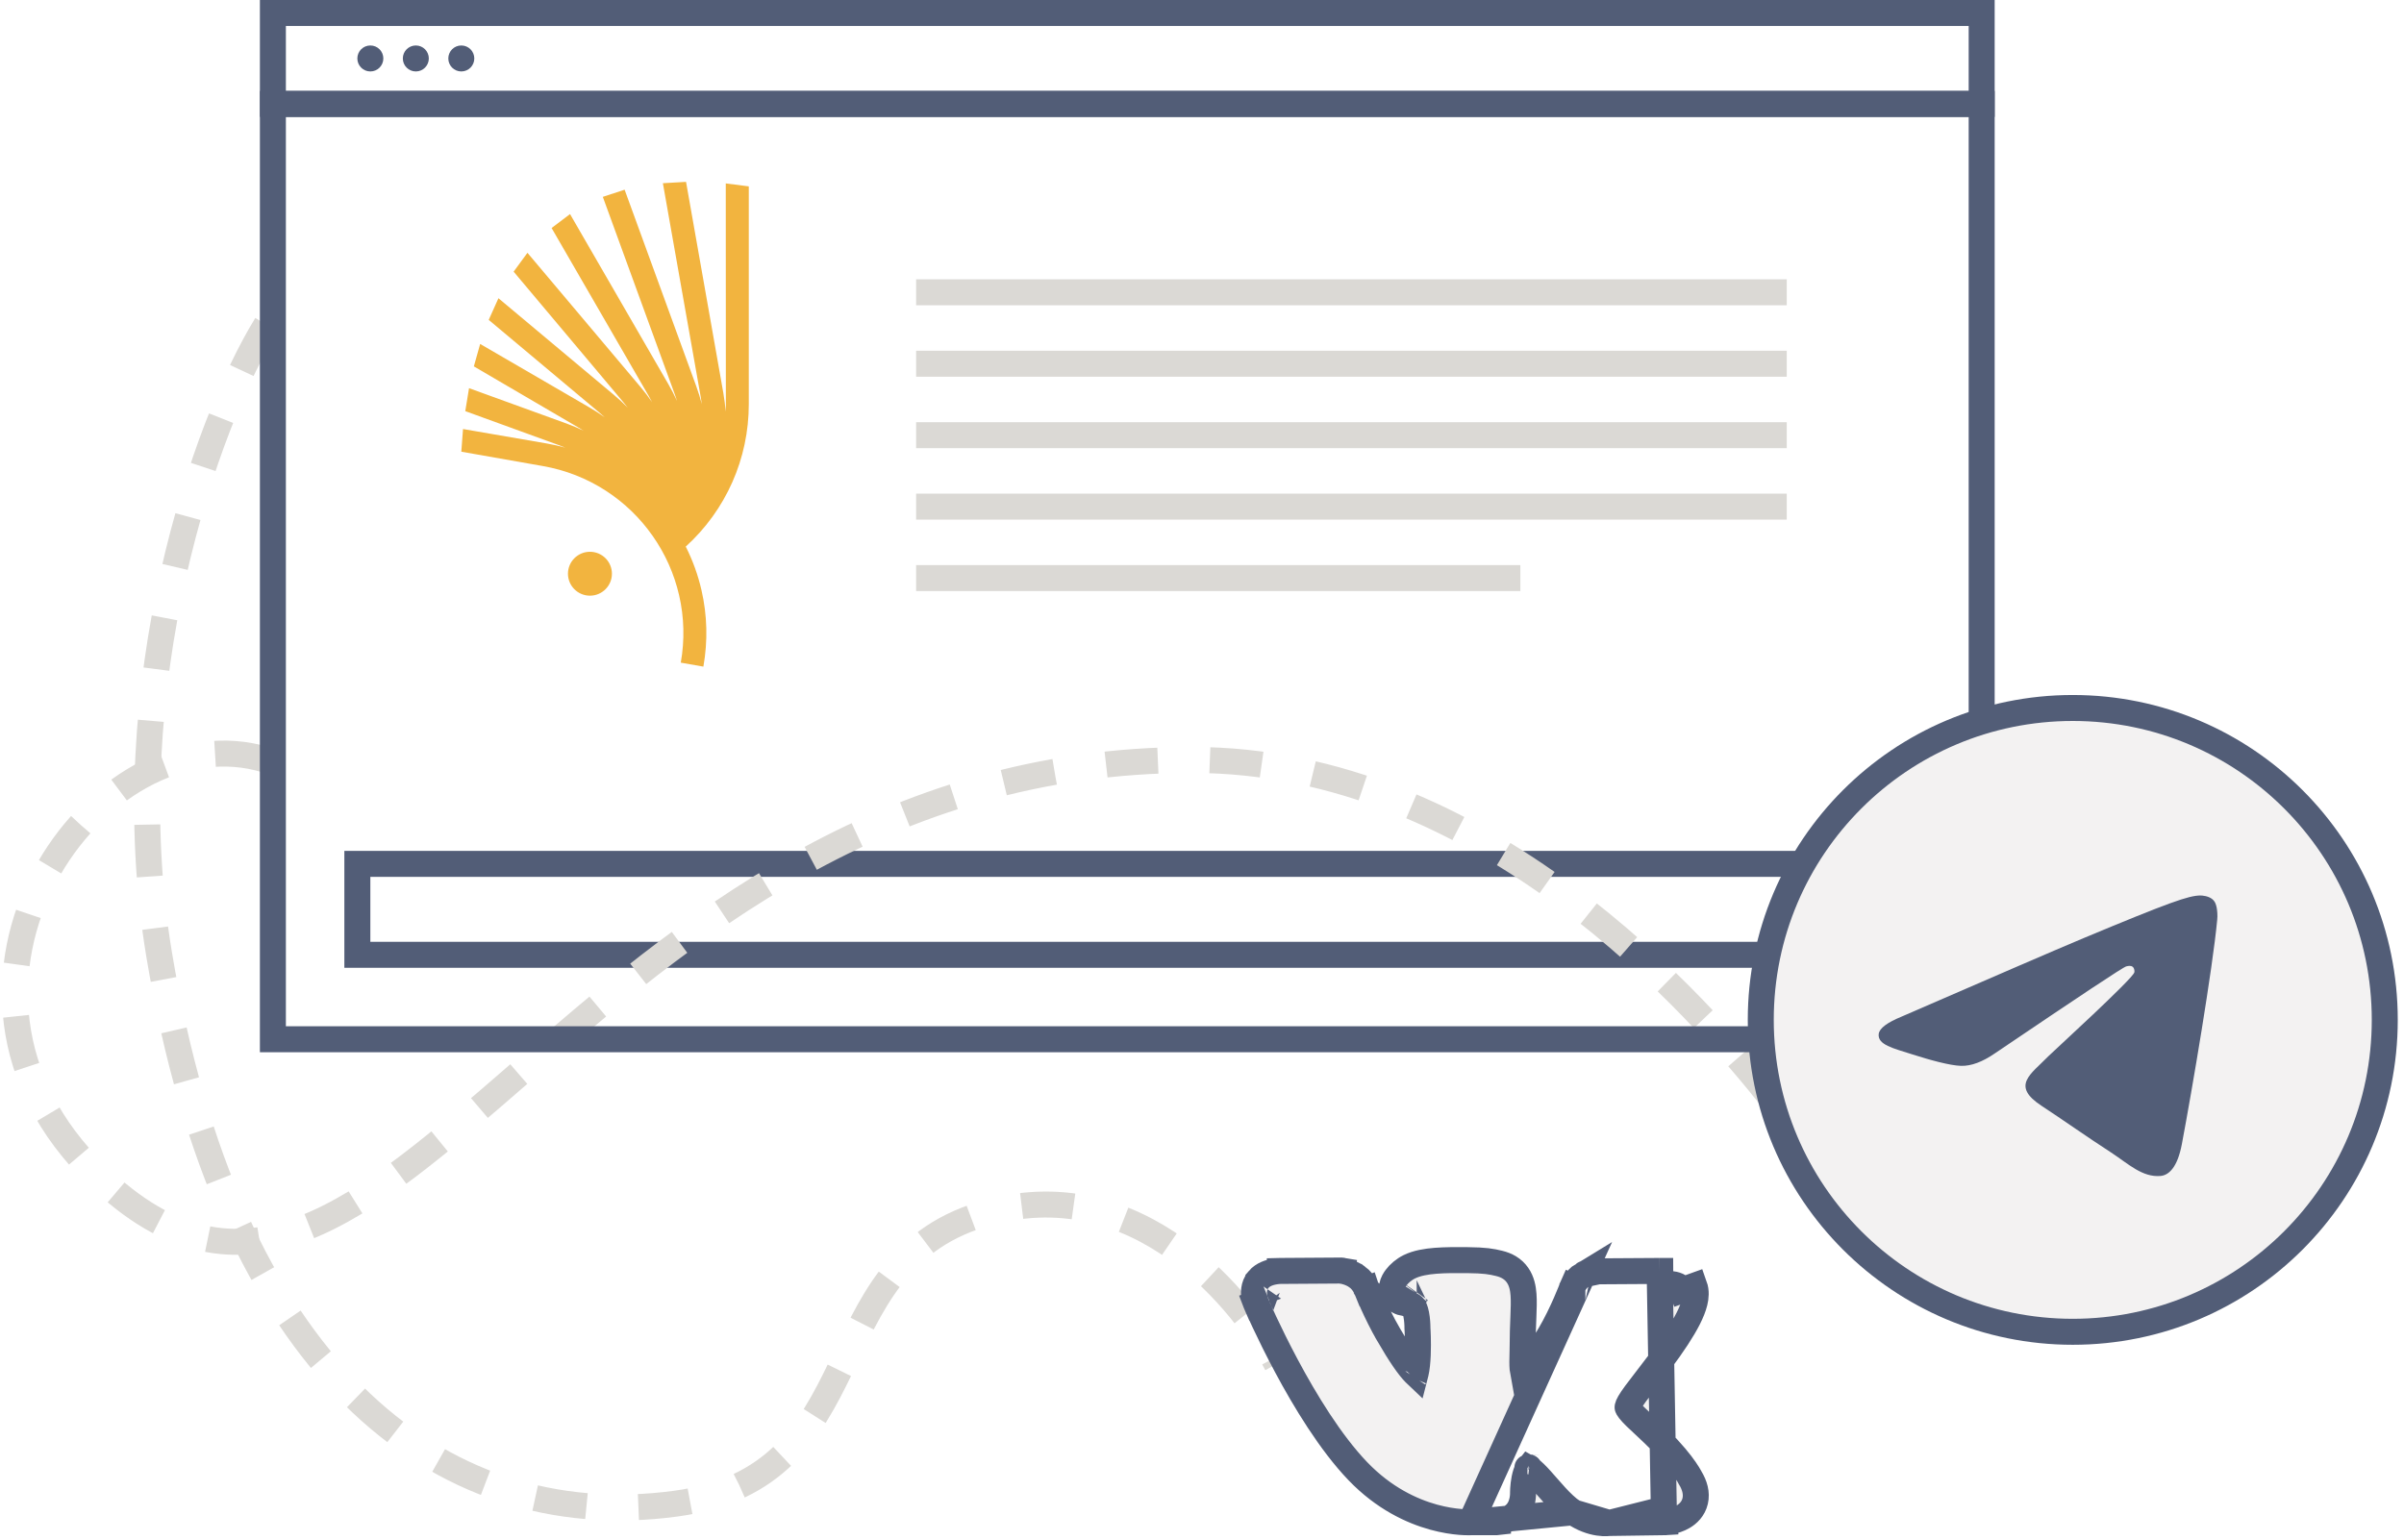
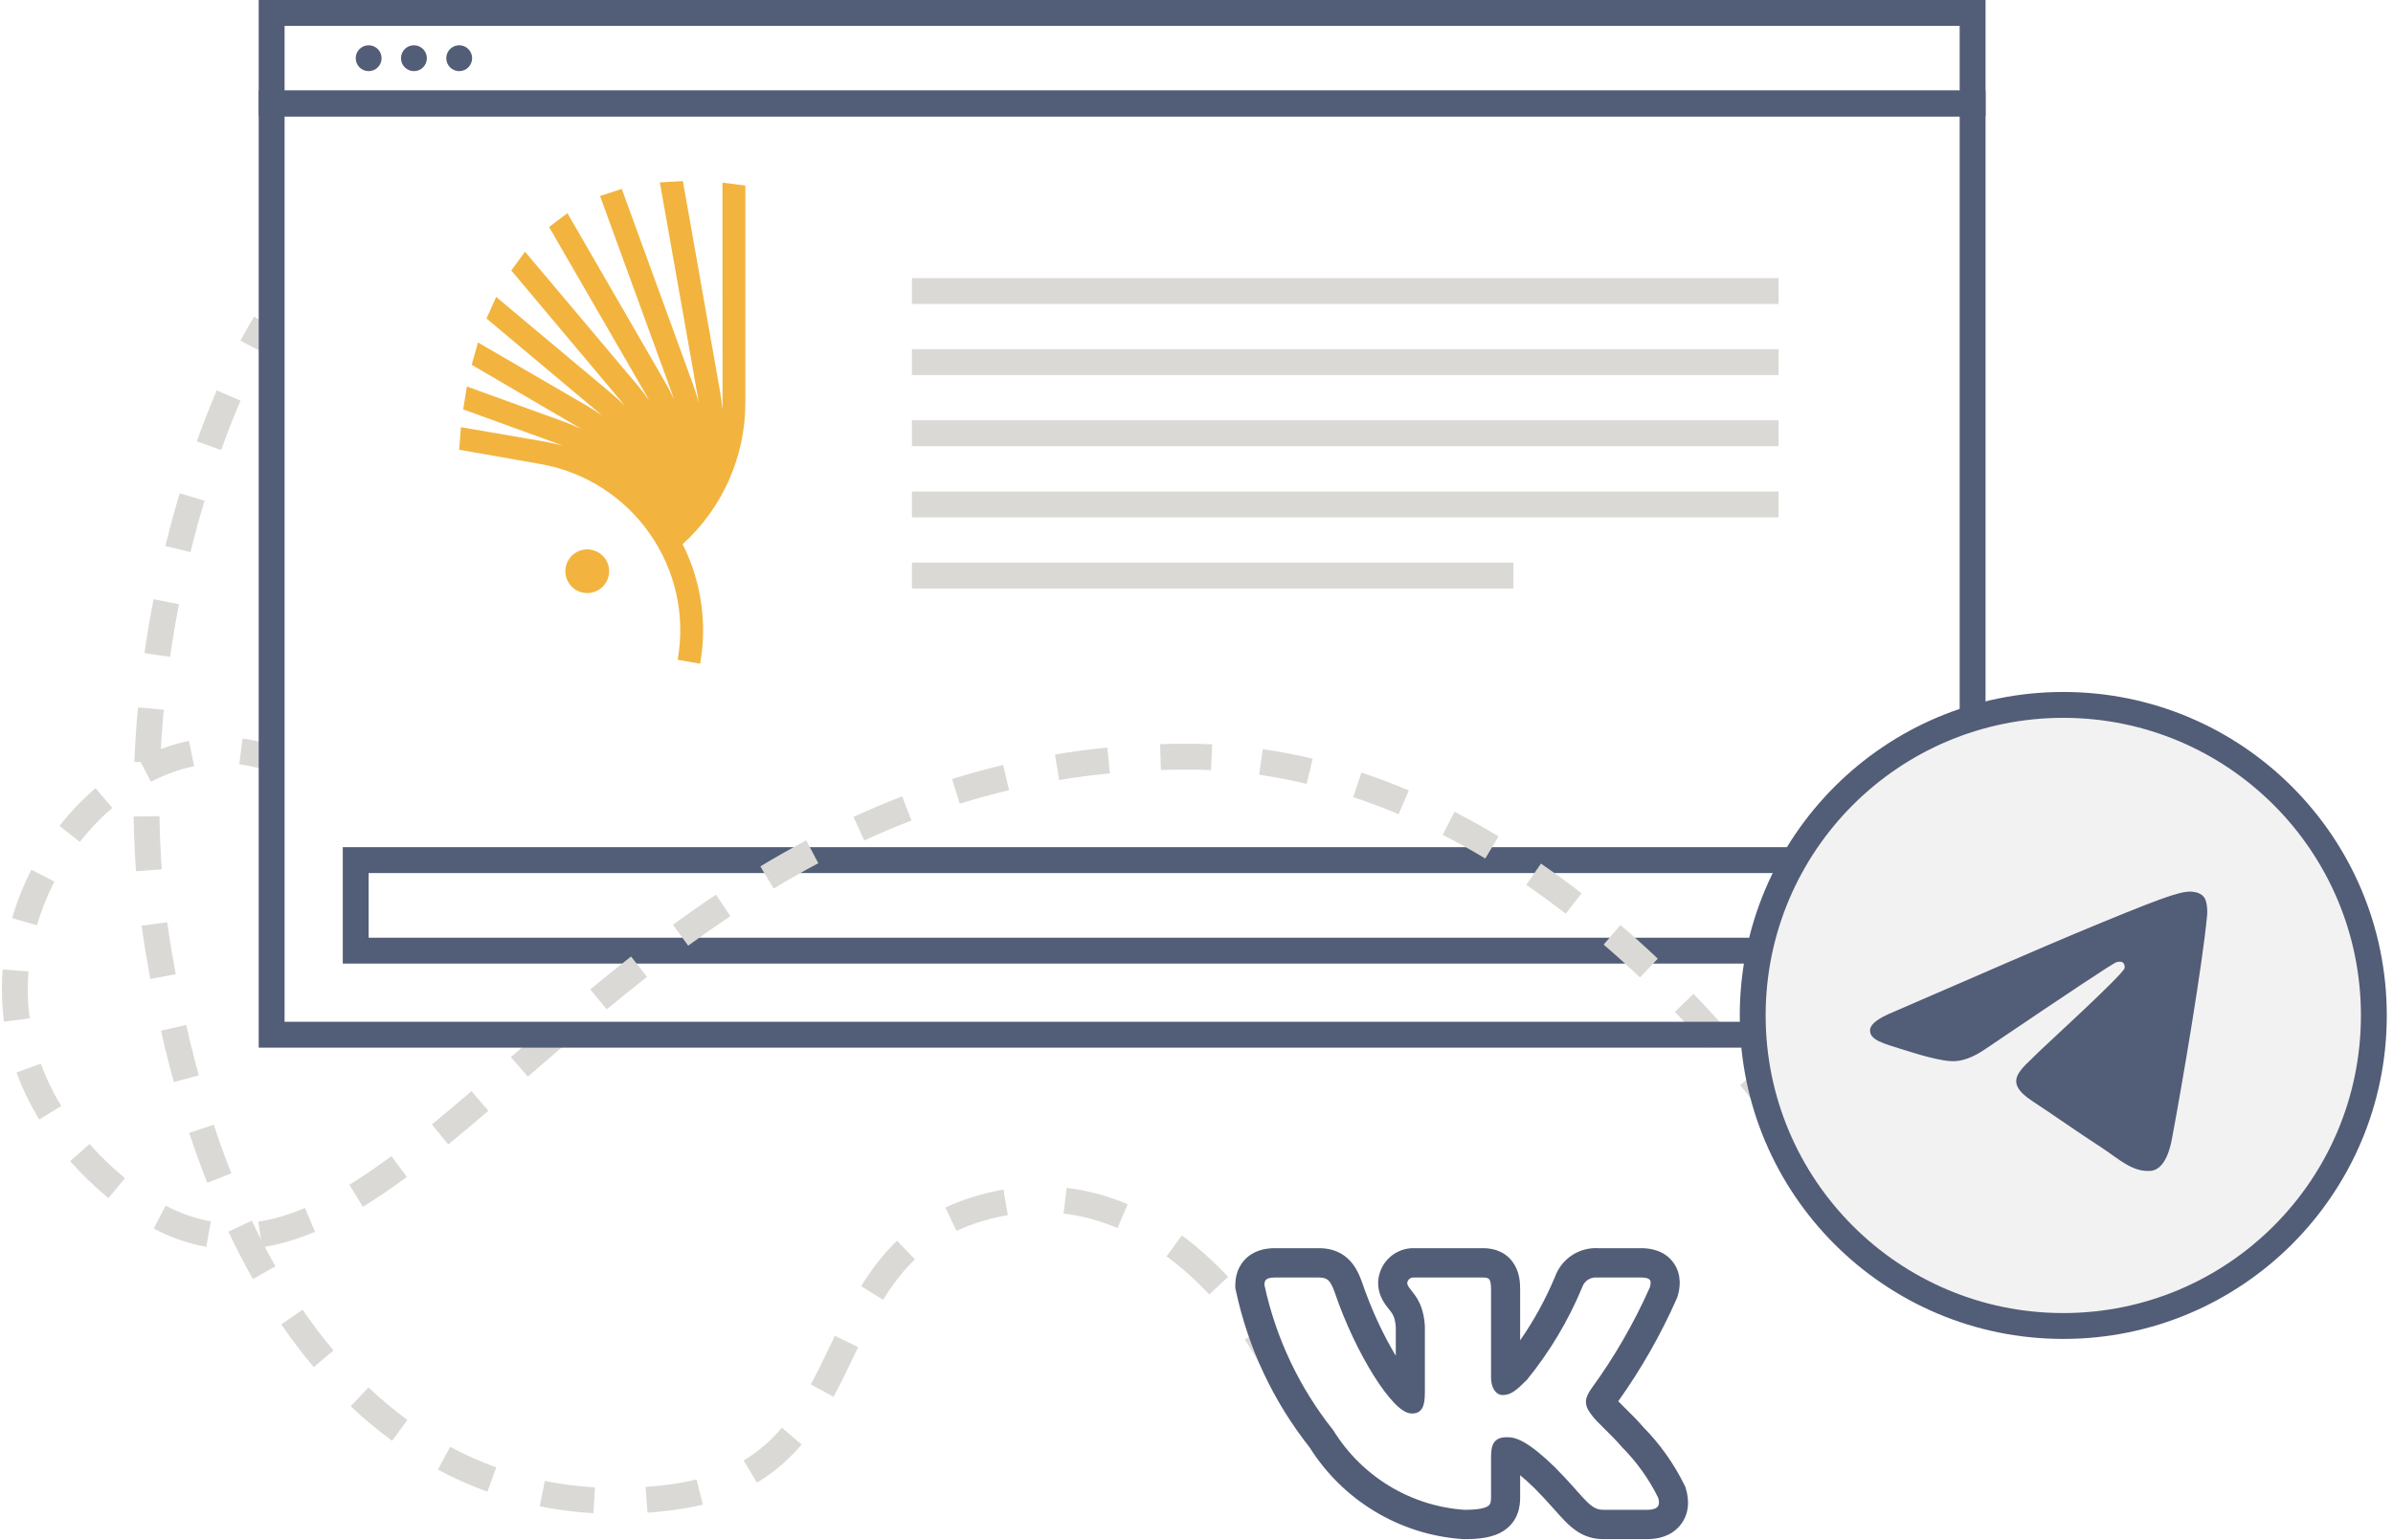
- <svg xmlns="http://www.w3.org/2000/svg" width="370" height="237" viewBox="0 0 370 237" fill="none">
-   <circle cx="57" cy="9" r="2" fill="#525D77" />
-   <circle cx="64" cy="9" r="2" fill="#525D77" />
-   <circle cx="71" cy="9" r="2" fill="#525D77" />
+ <svg xmlns="http://www.w3.org/2000/svg" width="370" height="238" viewBox="0 0 370 238" fill="none">
  <path d="M115.247 62.226V28.694L111.703 28.238L111.717 62.226C111.717 62.609 111.709 62.99 111.691 63.371C111.615 62.409 111.494 61.447 111.325 60.486L105.588 28L102.024 28.206L107.845 61.099C107.91 61.476 107.97 61.853 108.02 62.23C107.779 61.296 107.491 60.369 107.158 59.453L96.136 29.206L92.779 30.309L103.838 60.657C103.969 61.016 104.092 61.377 104.205 61.74C103.806 60.861 103.361 59.998 102.874 59.155L87.733 32.96L84.896 35.105L99.817 60.917C100.008 61.248 100.193 61.583 100.367 61.921C99.821 61.125 99.235 60.351 98.605 59.605L81.179 38.921L79.053 41.822L95.9 61.873C96.146 62.167 96.384 62.464 96.617 62.766C95.941 62.078 95.228 61.417 94.479 60.79L76.715 45.915L75.219 49.25L92.211 63.49C92.505 63.736 92.791 63.988 93.071 64.244C92.286 63.685 91.472 63.159 90.627 62.673L73.902 52.956L72.931 56.407L88.847 65.718L88.857 65.724C89.189 65.915 89.515 66.113 89.837 66.318C88.966 65.901 88.071 65.526 87.153 65.191L72.19 59.762L71.612 63.298L85.945 68.508C86.302 68.637 86.654 68.776 87.004 68.919C86.076 68.661 85.132 68.448 84.173 68.28L71.264 66.052L71 69.542L83.559 71.754C87.038 72.367 90.292 73.641 93.23 75.542C96.069 77.377 98.496 79.718 100.445 82.498C102.394 85.278 103.766 88.357 104.523 91.649C105.306 95.056 105.391 98.546 104.78 102.02L108.258 102.633C108.953 98.691 108.856 94.73 107.966 90.859C107.428 88.52 106.617 86.278 105.544 84.153C111.727 78.534 115.247 70.623 115.247 62.226Z" fill="#F2B43F" />
  <path d="M90.798 91.709C92.667 91.709 94.181 90.196 94.181 88.33C94.181 86.463 92.667 84.951 90.798 84.951C88.93 84.951 87.415 86.463 87.415 88.33C87.415 90.196 88.93 91.709 90.798 91.709Z" fill="#F2B43F" />
-   <rect x="42" y="2" width="263" height="14" stroke="#525D77" stroke-width="4" />
-   <rect x="55" y="133" width="238" height="14" stroke="#525D77" stroke-width="4" />
-   <path d="M141 45H275" stroke="#DBD9D5" stroke-width="4" />
-   <path d="M141 67H275" stroke="#DBD9D5" stroke-width="4" />
-   <path d="M141 56H275" stroke="#DBD9D5" stroke-width="4" />
-   <path d="M141 78H275" stroke="#DBD9D5" stroke-width="4" />
-   <path d="M41 50C31.667 65.167 17.56 105.36 24.5 147C35 210 67 236.5 104 231.5C134.864 227.329 125 195 151 187C175.279 179.529 191.833 201 196.5 210" stroke="#DBD9D5" stroke-width="4" stroke-dasharray="8 8" />
-   <path d="M141 89H234" stroke="#DBD9D5" stroke-width="4" />
-   <path d="M226.36 234.359H230.139H230.249L230.358 234.347L230.139 232.359C230.358 234.347 230.358 234.346 230.359 234.346L230.36 234.346L230.362 234.346L230.366 234.346L230.377 234.344L230.403 234.341C230.41 234.34 230.418 234.339 230.427 234.338C230.441 234.336 230.457 234.334 230.475 234.331C230.532 234.323 230.606 234.311 230.694 234.295C230.868 234.263 231.107 234.21 231.377 234.127C231.857 233.98 232.697 233.66 233.35 232.957L233.35 232.957C234.012 232.244 234.232 231.367 234.318 230.897C234.368 230.627 234.39 230.39 234.401 230.218C234.406 230.131 234.408 230.058 234.41 230.001C234.41 229.973 234.41 229.949 234.41 229.929L234.41 229.903L234.41 229.892L234.41 229.89L234.41 229.889L234.41 229.888V229.888L234.41 229.887L234.41 229.886L234.41 229.886L234.41 229.885L234.41 229.859C234.41 229.832 234.41 229.789 234.411 229.73C234.413 229.613 234.419 229.438 234.432 229.224C234.459 228.789 234.515 228.222 234.631 227.651C234.75 227.064 234.911 226.575 235.098 226.24C235.153 226.142 235.201 226.073 235.239 226.026C235.293 226.056 235.363 226.099 235.449 226.16C235.909 226.482 236.475 227.042 237.193 227.84C237.445 228.12 237.739 228.455 238.048 228.81C238.509 229.337 239.005 229.905 239.454 230.391C240.25 231.253 241.159 232.153 242.146 232.83L226.36 234.359ZM226.36 234.359C226.337 234.36 226.308 234.361 226.274 234.362C226.189 234.364 226.072 234.366 225.926 234.365C225.634 234.364 225.225 234.352 224.717 234.311C223.703 234.229 222.289 234.031 220.631 233.573C217.307 232.653 213.003 230.683 208.997 226.512L208.997 226.512C204.744 222.084 200.822 215.583 198.002 210.309C196.581 207.65 195.417 205.26 194.608 203.534C194.203 202.67 193.886 201.972 193.67 201.487C193.562 201.245 193.479 201.055 193.423 200.926C193.394 200.861 193.373 200.811 193.358 200.777L193.341 200.738L193.336 200.727L193.335 200.724L193.335 200.723C193.334 200.722 193.334 200.722 195.173 199.936M226.36 234.359L243.648 196.234C243.014 196.614 242.603 197.16 242.397 197.466C242.28 197.641 242.189 197.799 242.126 197.915C242.094 197.974 242.068 198.024 242.049 198.064C242.039 198.084 242.031 198.101 242.024 198.115L242.015 198.134L242.012 198.142L242.01 198.145L242.009 198.147L242.009 198.148C242.009 198.148 242.008 198.148 243.826 198.983L242.008 198.148L241.979 198.213L241.954 198.279L241.954 198.279L241.954 198.279L241.954 198.279L241.954 198.28L241.951 198.286L241.94 198.316C241.93 198.343 241.913 198.385 241.892 198.44C241.849 198.551 241.785 198.715 241.701 198.924C241.533 199.342 241.287 199.937 240.979 200.637C240.36 202.045 239.508 203.842 238.548 205.471C236.58 208.813 235.254 210.515 234.421 211.332C234.391 211.171 234.363 210.974 234.343 210.735C234.283 210.023 234.303 209.333 234.325 208.571C234.337 208.144 234.35 207.696 234.35 207.208C234.35 205.627 234.405 204.26 234.454 203.048C234.458 202.944 234.462 202.841 234.466 202.739C234.516 201.488 234.559 200.316 234.486 199.325C234.413 198.342 234.213 197.253 233.564 196.322C232.866 195.318 231.853 194.78 230.737 194.511L230.737 194.511C229.525 194.218 228.602 194.037 225.796 194.008L225.796 194.008C224.082 193.991 222.415 193.992 220.955 194.107C219.531 194.22 218.083 194.454 216.911 195.029C216.063 195.444 215.339 196.086 214.881 196.692C214.682 196.954 214.36 197.43 214.25 198.028C214.193 198.337 214.145 198.95 214.517 199.574C214.935 200.275 215.61 200.541 216.101 200.607L216.102 200.607C216.321 200.636 216.661 200.702 216.988 200.834C217.325 200.97 217.509 201.121 217.594 201.236L217.594 201.236C217.754 201.454 217.954 202.077 218.067 202.98C218.116 203.371 218.139 203.732 218.149 203.995C218.154 204.126 218.156 204.229 218.157 204.298C218.158 204.332 218.158 204.357 218.158 204.371L218.158 204.384L218.158 204.384L218.158 204.385L218.158 204.386L218.158 204.386L218.158 204.387L218.157 204.463L218.162 204.542L218.162 204.542L218.162 204.542L218.162 204.543L218.162 204.545L218.163 204.559L218.167 204.621C218.17 204.676 218.175 204.76 218.181 204.868C218.192 205.085 218.206 205.398 218.217 205.779C218.24 206.544 218.251 207.562 218.206 208.6C218.161 209.656 218.062 210.649 217.889 211.396C217.88 211.436 217.871 211.474 217.862 211.51C217.828 211.478 217.792 211.442 217.755 211.404C216.865 210.504 215.572 208.689 213.668 205.399L213.668 205.398C212.736 203.787 211.907 202.073 211.308 200.748C211.01 200.089 210.771 199.533 210.608 199.144C210.526 198.95 210.464 198.797 210.422 198.695C210.401 198.644 210.386 198.605 210.376 198.58L210.365 198.552L210.362 198.546L210.362 198.545L210.362 198.545L210.362 198.545L210.362 198.545L210.358 198.536L210.354 198.526L208.502 199.281C210.354 198.526 210.354 198.526 210.354 198.525L210.354 198.524L210.353 198.523L210.351 198.519L210.348 198.511L210.34 198.492C210.334 198.477 210.326 198.46 210.318 198.441C210.3 198.401 210.277 198.351 210.249 198.292C210.192 198.176 210.111 198.02 210.005 197.845C209.81 197.526 209.45 197.007 208.894 196.597L208.893 196.597C208.335 196.187 207.733 195.957 207.342 195.834C207.133 195.768 206.952 195.722 206.818 195.691C206.751 195.676 206.694 195.664 206.65 195.656C206.629 195.652 206.61 195.648 206.595 195.645L206.574 195.642L206.566 195.64L206.563 195.64L206.561 195.639L206.56 195.639C206.56 195.639 206.56 195.639 206.231 197.612L206.56 195.639L206.39 195.611L206.218 195.612L197.073 195.672L197.052 195.672L197.03 195.673L197.086 197.672C197.03 195.673 197.03 195.673 197.029 195.673L197.028 195.673L197.027 195.673L197.022 195.673L197.013 195.673L196.987 195.674C196.967 195.675 196.941 195.676 196.911 195.678C196.851 195.681 196.771 195.687 196.675 195.696C196.487 195.714 196.224 195.746 195.931 195.807C195.488 195.899 194.406 196.158 193.681 197.016L193.681 197.017C192.862 197.986 192.984 199.18 193.042 199.595C193.082 199.883 193.143 200.132 193.192 200.305C193.218 200.393 193.241 200.467 193.26 200.524C193.27 200.552 193.278 200.576 193.285 200.596L193.294 200.622L193.298 200.632L193.3 200.636L193.301 200.638L193.301 200.639C193.301 200.64 193.301 200.64 195.173 199.936M195.173 199.936L193.334 200.722L193.317 200.682L193.301 200.64L195.173 199.936ZM256.079 232.359C256.202 234.355 256.203 234.355 256.203 234.355L256.205 234.355L256.209 234.354L256.218 234.354L256.241 234.352C256.258 234.351 256.28 234.349 256.306 234.347C256.358 234.342 256.427 234.335 256.509 234.325C256.672 234.305 256.895 234.272 257.154 234.218C257.644 234.115 258.379 233.913 259.073 233.499C259.778 233.079 260.618 232.327 260.905 231.096C261.187 229.882 260.822 228.663 260.142 227.535L260.141 227.533C260.143 227.536 260.162 227.567 260.064 227.392C259.998 227.272 259.907 227.114 259.787 226.918C259.546 226.527 259.198 226.006 258.694 225.348C257.687 224.036 256.062 222.187 253.435 219.749L253.435 219.749C252.03 218.445 251.23 217.701 250.772 217.108C250.566 216.841 250.515 216.708 250.504 216.671C250.503 216.67 250.503 216.669 250.503 216.668C250.5 216.663 250.497 216.655 250.508 216.603C250.564 216.335 250.823 215.798 251.739 214.552C252.186 213.945 252.683 213.302 253.272 212.541C253.893 211.739 254.615 210.805 255.489 209.641C257.482 206.985 258.937 204.767 259.838 202.989C260.287 202.101 260.632 201.257 260.821 200.479C261.003 199.731 261.095 198.828 260.783 197.957C260.783 197.957 260.783 197.957 260.783 197.957L258.901 198.632C258.433 197.327 255.541 197.672 255.541 197.672L255.529 195.672L255.433 195.672M256.079 232.359L255.433 195.672M256.079 232.359L256.202 234.355L256.154 234.358L256.107 234.358L247.687 234.476M256.079 232.359L247.687 234.476M255.433 195.672L246.007 195.731M255.433 195.672L246.007 195.731M246.007 195.731C245.977 195.728 245.944 195.726 245.909 195.724C245.772 195.716 245.586 195.713 245.37 195.726C244.976 195.751 244.302 195.843 243.648 196.234L246.007 195.731ZM247.687 234.476C247.581 234.489 247.446 234.501 247.284 234.507C246.959 234.52 246.526 234.508 246.008 234.429C244.965 234.269 243.615 233.839 242.146 232.83L247.687 234.476ZM235.342 225.925C235.342 225.925 235.34 225.926 235.337 225.927C235.341 225.925 235.342 225.924 235.342 225.925ZM235.096 225.958C235.087 225.956 235.082 225.955 235.082 225.954C235.081 225.954 235.086 225.955 235.096 225.958ZM218.042 199.147C218.041 199.147 218.045 199.139 218.057 199.124C218.057 199.124 218.057 199.124 218.057 199.124C218.048 199.139 218.042 199.147 218.042 199.147ZM217.616 212.196C217.616 212.196 217.618 212.192 217.624 212.184C217.619 212.193 217.616 212.196 217.616 212.196Z" fill="#F3F2F2" stroke="#525D77" stroke-width="4" />
-   <path d="M41 117C15 109 -15.398 151.626 15 181C59.5 224 88 117 183.5 117C228.546 117 261.667 155.167 273 169.5" stroke="#DBD9D5" stroke-width="4" stroke-dasharray="8 8" />
-   <rect x="42" y="16" width="263" height="144" stroke="#525D77" stroke-width="4" />
-   <path d="M319.02 205.04C345.541 205.04 367.04 183.541 367.04 157.02C367.04 130.499 345.541 109 319.02 109C292.499 109 271 130.499 271 157.02C271 183.541 292.499 205.04 319.02 205.04Z" fill="#F3F2F2" stroke="#525D77" stroke-width="4" />
-   <path fill-rule="evenodd" clip-rule="evenodd" d="M292.711 156.5C306.705 150.423 316.021 146.384 320.699 144.425C334.014 138.868 336.813 137.908 338.612 137.868C339.012 137.868 339.891 137.948 340.491 138.428C340.971 138.828 341.091 139.347 341.171 139.747C341.251 140.147 341.331 140.987 341.251 141.626C340.531 149.223 337.412 167.656 335.813 176.132C335.133 179.73 333.814 180.93 332.534 181.05C329.736 181.29 327.616 179.211 324.938 177.451C320.699 174.693 318.34 172.973 314.222 170.254C309.464 167.136 312.543 165.416 315.262 162.618C315.981 161.898 328.256 150.703 328.496 149.703C328.536 149.583 328.536 149.103 328.256 148.863C327.976 148.623 327.577 148.703 327.257 148.783C326.817 148.863 320.1 153.341 307.025 162.178C305.106 163.497 303.387 164.137 301.827 164.097C300.108 164.057 296.829 163.137 294.35 162.338C291.352 161.378 288.953 160.858 289.153 159.179C289.272 158.299 290.472 157.42 292.711 156.5Z" fill="#525D77" />
+   <path fill-rule="evenodd" clip-rule="evenodd" d="M40 0H307V18H40V0ZM44 4V14H303V4H44Z" fill="#525D77" />
+   <path fill-rule="evenodd" clip-rule="evenodd" d="M53 131H295V149H53V131ZM57 135V145H291V135H57Z" fill="#525D77" />
+   <path d="M59 9C59 10.105 58.105 11 57 11C55.895 11 55 10.105 55 9C55 7.895 55.895 7 57 7C58.105 7 59 7.895 59 9Z" fill="#525D77" />
+   <path d="M66 9C66 10.105 65.105 11 64 11C62.895 11 62 10.105 62 9C62 7.895 62.895 7 64 7C65.105 7 66 7.895 66 9Z" fill="#525D77" />
+   <path d="M73 9C73 10.105 72.105 11 71 11C69.895 11 69 10.105 69 9C69 7.895 69.895 7 71 7C72.105 7 73 7.895 73 9Z" fill="#525D77" />
+   <path fill-rule="evenodd" clip-rule="evenodd" d="M275 47H141V43H275V47Z" fill="#DBD9D5" />
+   <path fill-rule="evenodd" clip-rule="evenodd" d="M275 69H141V65H275V69Z" fill="#DBD9D5" />
+   <path fill-rule="evenodd" clip-rule="evenodd" d="M275 58H141V54H275V58Z" fill="#DBD9D5" />
+   <path fill-rule="evenodd" clip-rule="evenodd" d="M275 80H141V76H275V80Z" fill="#DBD9D5" />
+   <path fill-rule="evenodd" clip-rule="evenodd" d="M37.175 52.676C37.897 51.318 38.607 50.073 39.297 48.952L42.703 51.048C42.063 52.088 41.395 53.259 40.708 54.552L37.175 52.676ZM30.428 68.245C31.437 65.429 32.476 62.796 33.517 60.369L37.193 61.947C36.185 64.296 35.176 66.853 34.193 69.595L30.428 68.245ZM25.567 84.424C26.262 81.604 27.007 78.884 27.789 76.276L31.62 77.425C30.858 79.97 30.129 82.626 29.451 85.38L25.567 84.424ZM22.334 100.992C22.745 98.152 23.22 95.373 23.748 92.665L27.674 93.431C27.158 96.077 26.694 98.791 26.293 101.564L22.334 100.992ZM20.772 117.808C20.887 114.959 21.079 112.147 21.337 109.38L25.319 109.751C25.068 112.451 24.881 115.193 24.769 117.97L20.772 117.808ZM21.028 134.716C20.822 131.877 20.703 129.057 20.662 126.263L24.661 126.204C24.701 128.924 24.817 131.667 25.018 134.426L21.028 134.716ZM22.527 147.329C22.294 145.93 22.084 144.533 21.897 143.139L25.861 142.607C26.043 143.96 26.247 145.315 26.473 146.671C26.696 148.012 26.929 149.337 27.172 150.644L23.24 151.374C22.992 150.043 22.755 148.694 22.527 147.329ZM26.885 167.331C26.176 164.756 25.511 162.104 24.89 159.375L28.79 158.487C29.398 161.16 30.049 163.754 30.742 166.27L26.885 167.331ZM32.048 182.9C31.067 180.416 30.134 177.84 29.253 175.171L33.051 173.917C33.91 176.516 34.816 179.02 35.768 181.43L32.048 182.9ZM172.792 189.899C170.191 188.797 167.407 188.007 164.451 187.655L164.925 183.683C168.289 184.084 171.437 184.981 174.352 186.216L172.792 189.899ZM155.825 187.895C154.446 188.132 153.034 188.467 151.588 188.912C150.25 189.323 149.021 189.801 147.888 190.335L146.183 186.717C147.493 186.099 148.899 185.554 150.412 185.089C152.018 184.594 153.598 184.219 155.148 183.953L155.825 187.895ZM39.109 197.78C37.788 195.453 36.523 193.013 35.316 190.459L38.933 188.75C40.099 191.217 41.318 193.569 42.588 195.806L39.109 197.78ZM186.965 200.168C185.037 198.104 182.832 196.074 180.371 194.263L182.742 191.041C185.43 193.019 187.818 195.221 189.888 197.438L186.965 200.168ZM141.464 194.744C139.544 196.586 137.961 198.694 136.551 200.988L133.144 198.892C134.679 196.396 136.465 193.996 138.696 191.857L141.464 194.744ZM48.511 211.395C46.773 209.335 45.098 207.135 43.488 204.793L46.785 202.527C48.322 204.765 49.919 206.86 51.568 208.815L48.511 211.395ZM194.724 210.921C194.165 209.842 193.414 208.554 192.477 207.141L195.811 204.931C196.82 206.452 197.645 207.863 198.275 209.079L194.724 210.921ZM132.048 209.631C131.041 211.739 130.009 213.9 128.878 215.984L125.363 214.075C126.44 212.092 127.418 210.043 128.423 207.939C128.641 207.483 128.859 207.026 129.081 206.565L132.686 208.298C132.474 208.739 132.262 209.184 132.048 209.631ZM60.632 222.791C58.429 221.183 56.29 219.402 54.222 217.448L56.969 214.541C58.918 216.382 60.927 218.054 62.99 219.56L60.632 222.791ZM123.947 223.367C122.05 225.593 119.803 227.606 117.031 229.264L114.977 225.832C117.33 224.424 119.252 222.71 120.902 220.773L123.947 223.367ZM75.373 230.666C72.76 229.724 70.205 228.586 67.714 227.251L69.603 223.725C71.924 224.969 74.302 226.027 76.73 226.903L75.373 230.666ZM108.669 232.648C107.287 232.992 105.823 233.272 104.268 233.482C102.877 233.67 101.493 233.815 100.115 233.916L99.822 229.927C101.117 229.832 102.421 229.695 103.732 229.518C105.151 229.326 106.471 229.073 107.701 228.767L108.669 232.648ZM91.757 233.99C88.947 233.827 86.176 233.473 83.451 232.922L84.242 229.002C86.778 229.514 89.362 229.845 91.987 229.996L91.757 233.99Z" fill="#DBD9D5" />
+   <path fill-rule="evenodd" clip-rule="evenodd" d="M234 91H141V87H234V91Z" fill="#DBD9D5" />
+   <path fill-rule="evenodd" clip-rule="evenodd" d="M37.496 114.208C38.866 114.381 40.233 114.671 41.588 115.088L40.412 118.912C39.28 118.563 38.14 118.321 36.997 118.177L37.496 114.208ZM21.492 117.334C23.959 116.055 26.551 115.107 29.211 114.559L30.017 118.477C27.748 118.944 25.502 119.761 23.334 120.885L21.492 117.334ZM183.5 119C182.152 119 180.817 119.022 179.496 119.064L179.367 115.066C180.731 115.022 182.109 115 183.5 115C184.82 115 186.131 115.032 187.431 115.094L187.239 119.09C186.002 119.03 184.756 119 183.5 119ZM171.606 119.577C168.937 119.839 166.326 120.187 163.77 120.614L163.111 116.669C165.755 116.227 168.456 115.867 171.215 115.596L171.606 119.577ZM202.03 121.207C199.625 120.634 197.174 120.162 194.681 119.803L195.25 115.844C197.868 116.22 200.437 116.715 202.957 117.316L202.03 121.207ZM156.022 122.182C153.423 122.801 150.882 123.502 148.398 124.275L147.209 120.456C149.778 119.656 152.406 118.932 155.095 118.291L156.022 122.182ZM216.258 125.906C213.969 124.938 211.627 124.051 209.236 123.259L210.494 119.462C212.991 120.289 215.433 121.214 217.816 122.222L216.258 125.906ZM9.195 127.711C10.879 125.563 12.753 123.605 14.772 121.884L17.367 124.928C15.556 126.471 13.867 128.235 12.343 130.179L9.195 127.711ZM140.926 126.876C138.438 127.835 136.007 128.865 133.632 129.956L131.962 126.322C134.411 125.197 136.918 124.134 139.488 123.144L140.926 126.876ZM229.649 132.752C227.516 131.471 225.322 130.245 223.068 129.09L224.893 125.53C227.23 126.728 229.503 127.998 231.709 129.323L229.649 132.752ZM126.53 133.478C124.176 134.731 121.876 136.041 119.629 137.396L117.564 133.97C119.868 132.581 122.229 131.236 124.651 129.947L126.53 133.478ZM242.091 141.289C240.131 139.773 238.097 138.283 235.991 136.835L238.257 133.539C240.428 135.031 242.522 136.566 244.538 138.125L242.091 141.289ZM1.875 141.967C2.63 139.362 3.637 136.855 4.854 134.487L8.412 136.316C7.309 138.462 6.398 140.729 5.716 143.08L1.875 141.967ZM112.925 141.663C110.702 143.152 108.53 144.678 106.406 146.23L104.046 143C106.21 141.419 108.427 139.861 110.7 138.339L112.925 141.663ZM253.579 151.145C251.798 149.462 249.92 147.762 247.95 146.069L250.556 143.035C252.578 144.772 254.503 146.514 256.326 148.238L253.579 151.145ZM100.04 151.054C97.916 152.719 95.842 154.397 93.811 156.076L91.262 152.993C93.315 151.296 95.417 149.595 97.572 147.906L100.04 151.054ZM0.631 157.989C0.265 155.262 0.206 152.554 0.417 149.902L4.404 150.219C4.215 152.597 4.268 155.02 4.595 157.457L0.631 157.989ZM264.129 162.03C262.555 160.263 260.831 158.395 258.963 156.466L261.836 153.684C263.747 155.656 265.509 157.565 267.116 159.37L264.129 162.03ZM87.684 161.239C85.618 163.007 83.599 164.758 81.616 166.479L78.994 163.458C80.977 161.737 83.006 159.978 85.082 158.2L87.684 161.239ZM6.061 173.109C4.604 170.721 3.444 168.289 2.557 165.838L6.319 164.478C7.113 166.674 8.156 168.864 9.475 171.025L6.061 173.109ZM271.431 170.741C270.723 169.844 269.928 168.854 269.051 167.786L272.141 165.247C273.037 166.337 273.847 167.347 274.569 168.26L271.431 170.741ZM75.505 171.764C73.405 173.565 71.341 175.309 69.31 176.97L66.777 173.874C68.776 172.24 70.814 170.517 72.902 168.727L75.505 171.764ZM13.61 182.438C12.63 181.491 11.709 180.53 10.846 179.555L13.841 176.903C14.634 177.798 15.483 178.685 16.39 179.562C17.377 180.516 18.352 181.389 19.315 182.186L16.765 185.268C15.717 184.401 14.666 183.459 13.61 182.438ZM62.898 181.988C60.615 183.678 58.356 185.232 56.113 186.609L54.021 183.2C56.143 181.897 58.304 180.412 60.517 178.773L62.898 181.988ZM31.895 192.797C29.188 192.317 26.485 191.393 23.773 189.984L25.616 186.434C27.994 187.67 30.313 188.454 32.592 188.858L31.895 192.797ZM48.709 190.476C46.006 191.617 43.289 192.441 40.542 192.865L39.932 188.912C42.299 188.547 44.698 187.828 47.154 186.791L48.709 190.476Z" fill="#DBD9D5" />
+   <path fill-rule="evenodd" clip-rule="evenodd" d="M40 14H307V162H40V14ZM44 18V158H303V18H44Z" fill="#525D77" />
+   <path d="M319.02 205.04C345.541 205.04 367.04 183.541 367.04 157.02C367.04 130.499 345.541 109 319.02 109C292.499 109 271 130.499 271 157.02C271 183.541 292.499 205.04 319.02 205.04Z" fill="#F3F2F2" />
+   <path fill-rule="evenodd" clip-rule="evenodd" d="M319.02 111C293.604 111 273 131.604 273 157.02C273 182.436 293.604 203.04 319.02 203.04C344.436 203.04 365.04 182.436 365.04 157.02C365.04 131.604 344.436 111 319.02 111ZM269 157.02C269 129.395 291.395 107 319.02 107C346.645 107 369.04 129.395 369.04 157.02C369.04 184.645 346.645 207.04 319.02 207.04C291.395 207.04 269 184.645 269 157.02Z" fill="#525D77" />
+   <path fill-rule="evenodd" clip-rule="evenodd" d="M292.711 156.5C306.705 150.423 316.021 146.384 320.699 144.425C334.014 138.868 336.812 137.908 338.612 137.868C339.012 137.868 339.891 137.948 340.491 138.428C340.971 138.828 341.091 139.347 341.171 139.747C341.251 140.147 341.331 140.987 341.251 141.626C340.531 149.223 337.412 167.656 335.813 176.132C335.133 179.73 333.814 180.93 332.534 181.05C329.735 181.29 327.616 179.211 324.937 177.451C320.699 174.693 318.34 172.973 314.222 170.254C309.464 167.136 312.543 165.416 315.261 162.618C315.981 161.898 328.256 150.703 328.496 149.703C328.536 149.583 328.536 149.103 328.256 148.863C327.976 148.623 327.576 148.703 327.256 148.783C326.817 148.863 320.099 153.341 307.025 162.178C305.106 163.497 303.386 164.137 301.827 164.097C300.108 164.057 296.829 163.137 294.35 162.338C291.351 161.378 288.952 160.858 289.152 159.179C289.272 158.299 290.472 157.42 292.711 156.5Z" fill="#525D77" />
+   <path fill-rule="evenodd" clip-rule="evenodd" d="M260.443 229.632C258.812 226.32 256.663 223.294 254.078 220.671C253.198 219.64 252.167 218.622 251.361 217.828L251.249 217.717C250.834 217.307 250.49 216.967 250.21 216.674C253.744 211.719 256.769 206.413 259.238 200.838L259.337 200.613L259.407 200.377C259.731 199.28 260.105 197.193 258.783 195.308C257.417 193.359 255.23 193.007 253.765 193.007H247.026C245.621 192.942 244.23 193.325 243.051 194.104C241.863 194.888 240.955 196.032 240.455 197.37C239.004 200.855 237.188 204.17 235.04 207.26V199.297C235.04 198.268 234.944 196.546 233.851 195.093C232.542 193.353 230.65 193.007 229.336 193.007H218.643C217.265 192.975 215.925 193.472 214.895 194.399C213.841 195.348 213.195 196.674 213.094 198.096L213.084 198.231V198.366C213.084 199.834 213.661 200.917 214.122 201.598C214.328 201.903 214.549 202.18 214.688 202.355L214.721 202.396C214.869 202.583 214.969 202.708 215.068 202.844C215.33 203.203 215.707 203.757 215.814 205.191V209.644C213.97 206.589 212.025 202.523 210.562 198.181L210.54 198.114L210.515 198.048C210.15 197.085 209.565 195.683 208.393 194.611C207.024 193.357 205.404 193.007 203.931 193.007H197.094C195.604 193.007 193.808 193.359 192.467 194.784C191.149 196.186 191 197.865 191 198.758V199.161L191.084 199.554C192.978 208.417 196.88 216.717 202.485 223.804C205.026 227.844 208.469 231.23 212.54 233.691C216.676 236.192 221.342 237.666 226.153 237.992L226.279 238H226.405C228.581 238 230.851 237.811 232.557 236.664C234.859 235.118 235.04 232.742 235.04 231.558V228.118C235.631 228.599 236.364 229.247 237.261 230.118C238.346 231.213 239.21 232.162 239.951 232.989L240.346 233.433L240.348 233.435C240.923 234.081 241.49 234.717 242.005 235.239C242.653 235.896 243.452 236.62 244.457 237.155C245.544 237.734 246.686 237.995 247.898 237.995H254.74C256.182 237.995 258.249 237.652 259.703 235.953C261.287 234.101 261.166 231.831 260.668 230.2L260.578 229.907L260.443 229.632ZM243.291 229.951C242.52 229.09 241.592 228.07 240.418 226.887L240.408 226.877C236.341 222.924 234.441 222.235 233.097 222.235C232.382 222.235 231.592 222.316 231.078 222.96C230.836 223.264 230.709 223.631 230.638 224.014C230.566 224.396 230.542 224.844 230.542 225.355V231.558C230.542 232.329 230.416 232.652 230.063 232.89C229.592 233.206 228.586 233.463 226.43 233.464C222.338 233.183 218.371 231.928 214.853 229.802C211.328 227.671 208.356 224.726 206.181 221.21L206.157 221.172L206.129 221.137C200.907 214.583 197.268 206.896 195.499 198.682C195.509 198.286 195.594 198.051 195.732 197.904C195.874 197.753 196.218 197.543 197.094 197.543H203.931C204.692 197.543 205.086 197.709 205.369 197.969C205.69 198.263 205.969 198.762 206.307 199.653C207.986 204.63 210.255 209.285 212.404 212.707C213.478 214.417 214.536 215.841 215.488 216.847C215.964 217.35 216.43 217.766 216.875 218.062C217.306 218.348 217.794 218.574 218.296 218.574C218.561 218.574 218.871 218.547 219.17 218.413C219.491 218.27 219.74 218.031 219.916 217.711C220.227 217.145 220.312 216.307 220.312 215.208V205.037L220.311 205.013C220.155 202.539 219.414 201.147 218.693 200.158C218.535 199.941 218.379 199.745 218.242 199.573L218.205 199.527C218.055 199.338 217.936 199.186 217.838 199.041C217.658 198.776 217.589 198.591 217.583 198.393C217.606 198.158 217.716 197.94 217.892 197.782C218.074 197.618 218.312 197.532 218.556 197.543H229.336C229.954 197.543 230.162 197.695 230.267 197.834C230.415 198.031 230.542 198.439 230.542 199.297V212.99C230.542 214.617 231.285 215.718 232.365 215.718C233.608 215.718 234.504 214.958 236.071 213.378L236.097 213.352L236.12 213.323C239.631 209.006 242.501 204.197 244.637 199.046L244.651 199.007C244.811 198.552 245.115 198.162 245.516 197.897C245.917 197.633 246.393 197.507 246.871 197.541L246.897 197.543H253.765C254.701 197.543 255.01 197.783 255.109 197.925C255.215 198.076 255.289 198.4 255.109 199.036C252.646 204.589 249.601 209.859 246.027 214.76L246.004 214.794C245.657 215.329 245.277 215.921 245.221 216.601C245.162 217.331 245.476 217.995 246.024 218.706C246.423 219.301 247.247 220.114 248.083 220.939L248.162 221.017C249.038 221.882 249.987 222.818 250.749 223.725L250.77 223.749L250.792 223.772C253.064 226.056 254.953 228.698 256.385 231.592C256.614 232.38 256.474 232.783 256.296 232.99C256.089 233.233 255.622 233.46 254.74 233.46H247.898C247.364 233.46 246.951 233.354 246.557 233.144C246.147 232.925 245.724 232.578 245.195 232.041C244.768 231.609 244.302 231.085 243.734 230.448C243.593 230.29 243.445 230.124 243.291 229.951Z" fill="#525D77" />
</svg>
